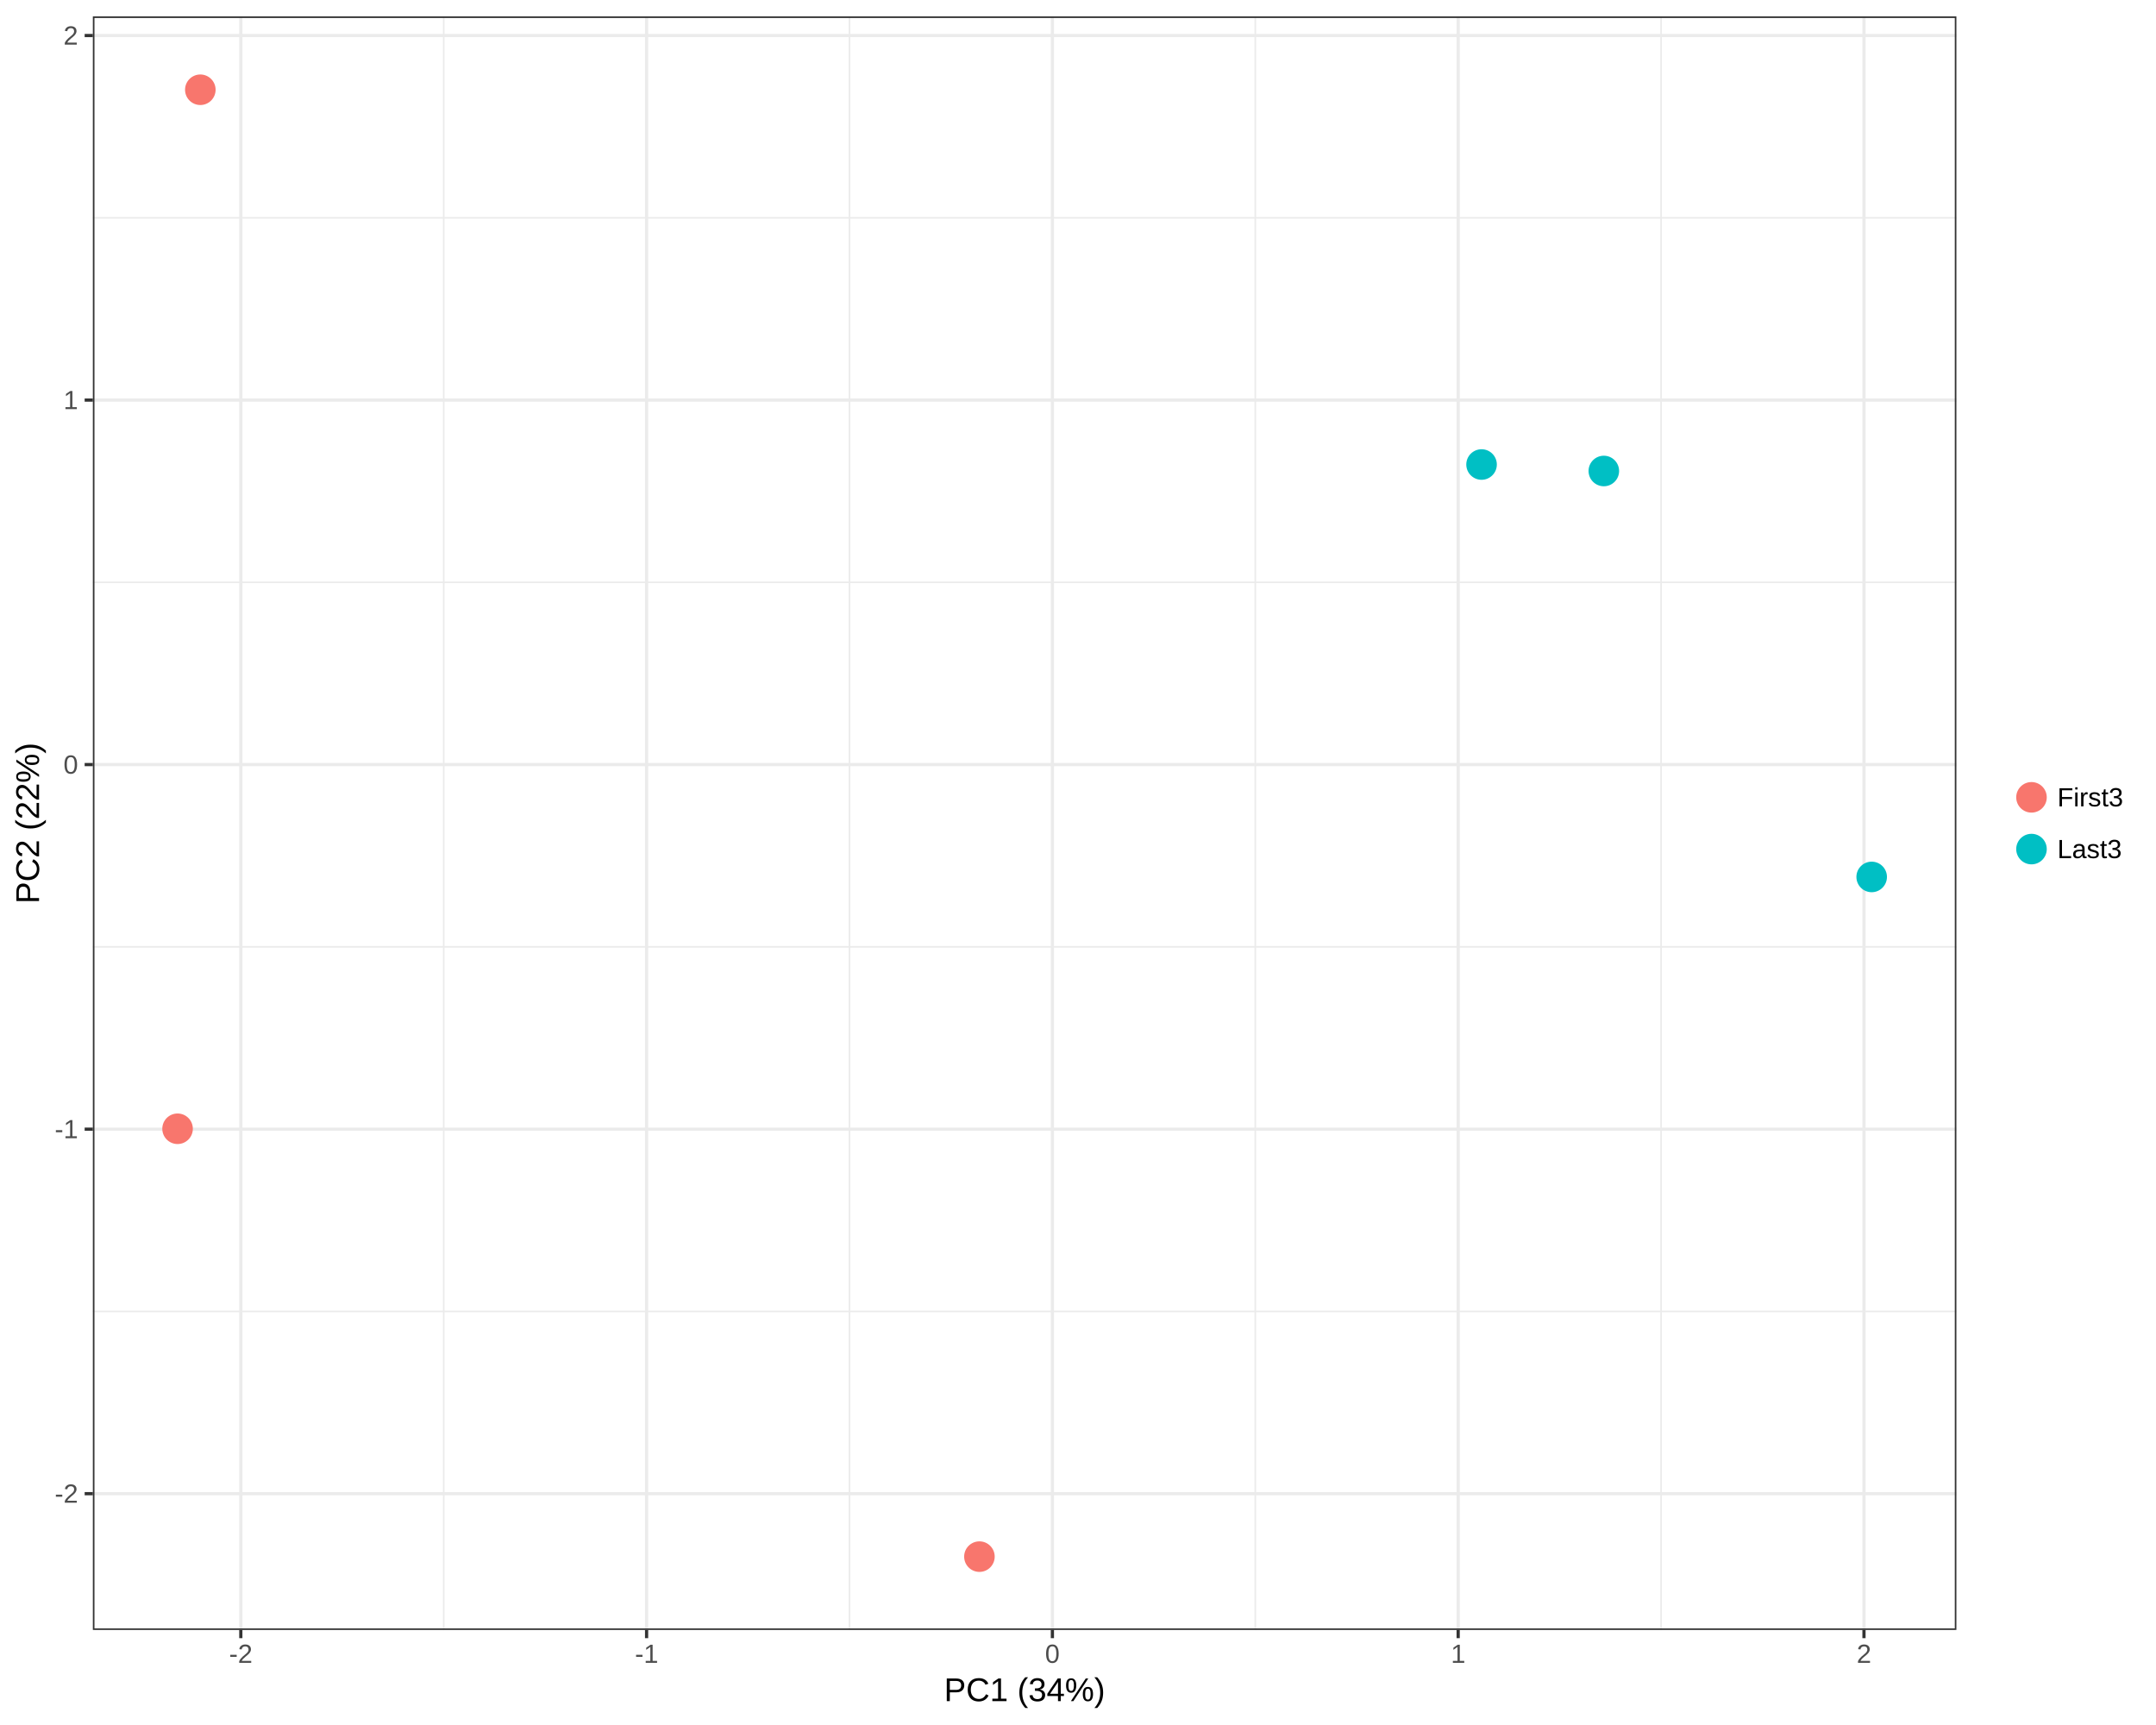
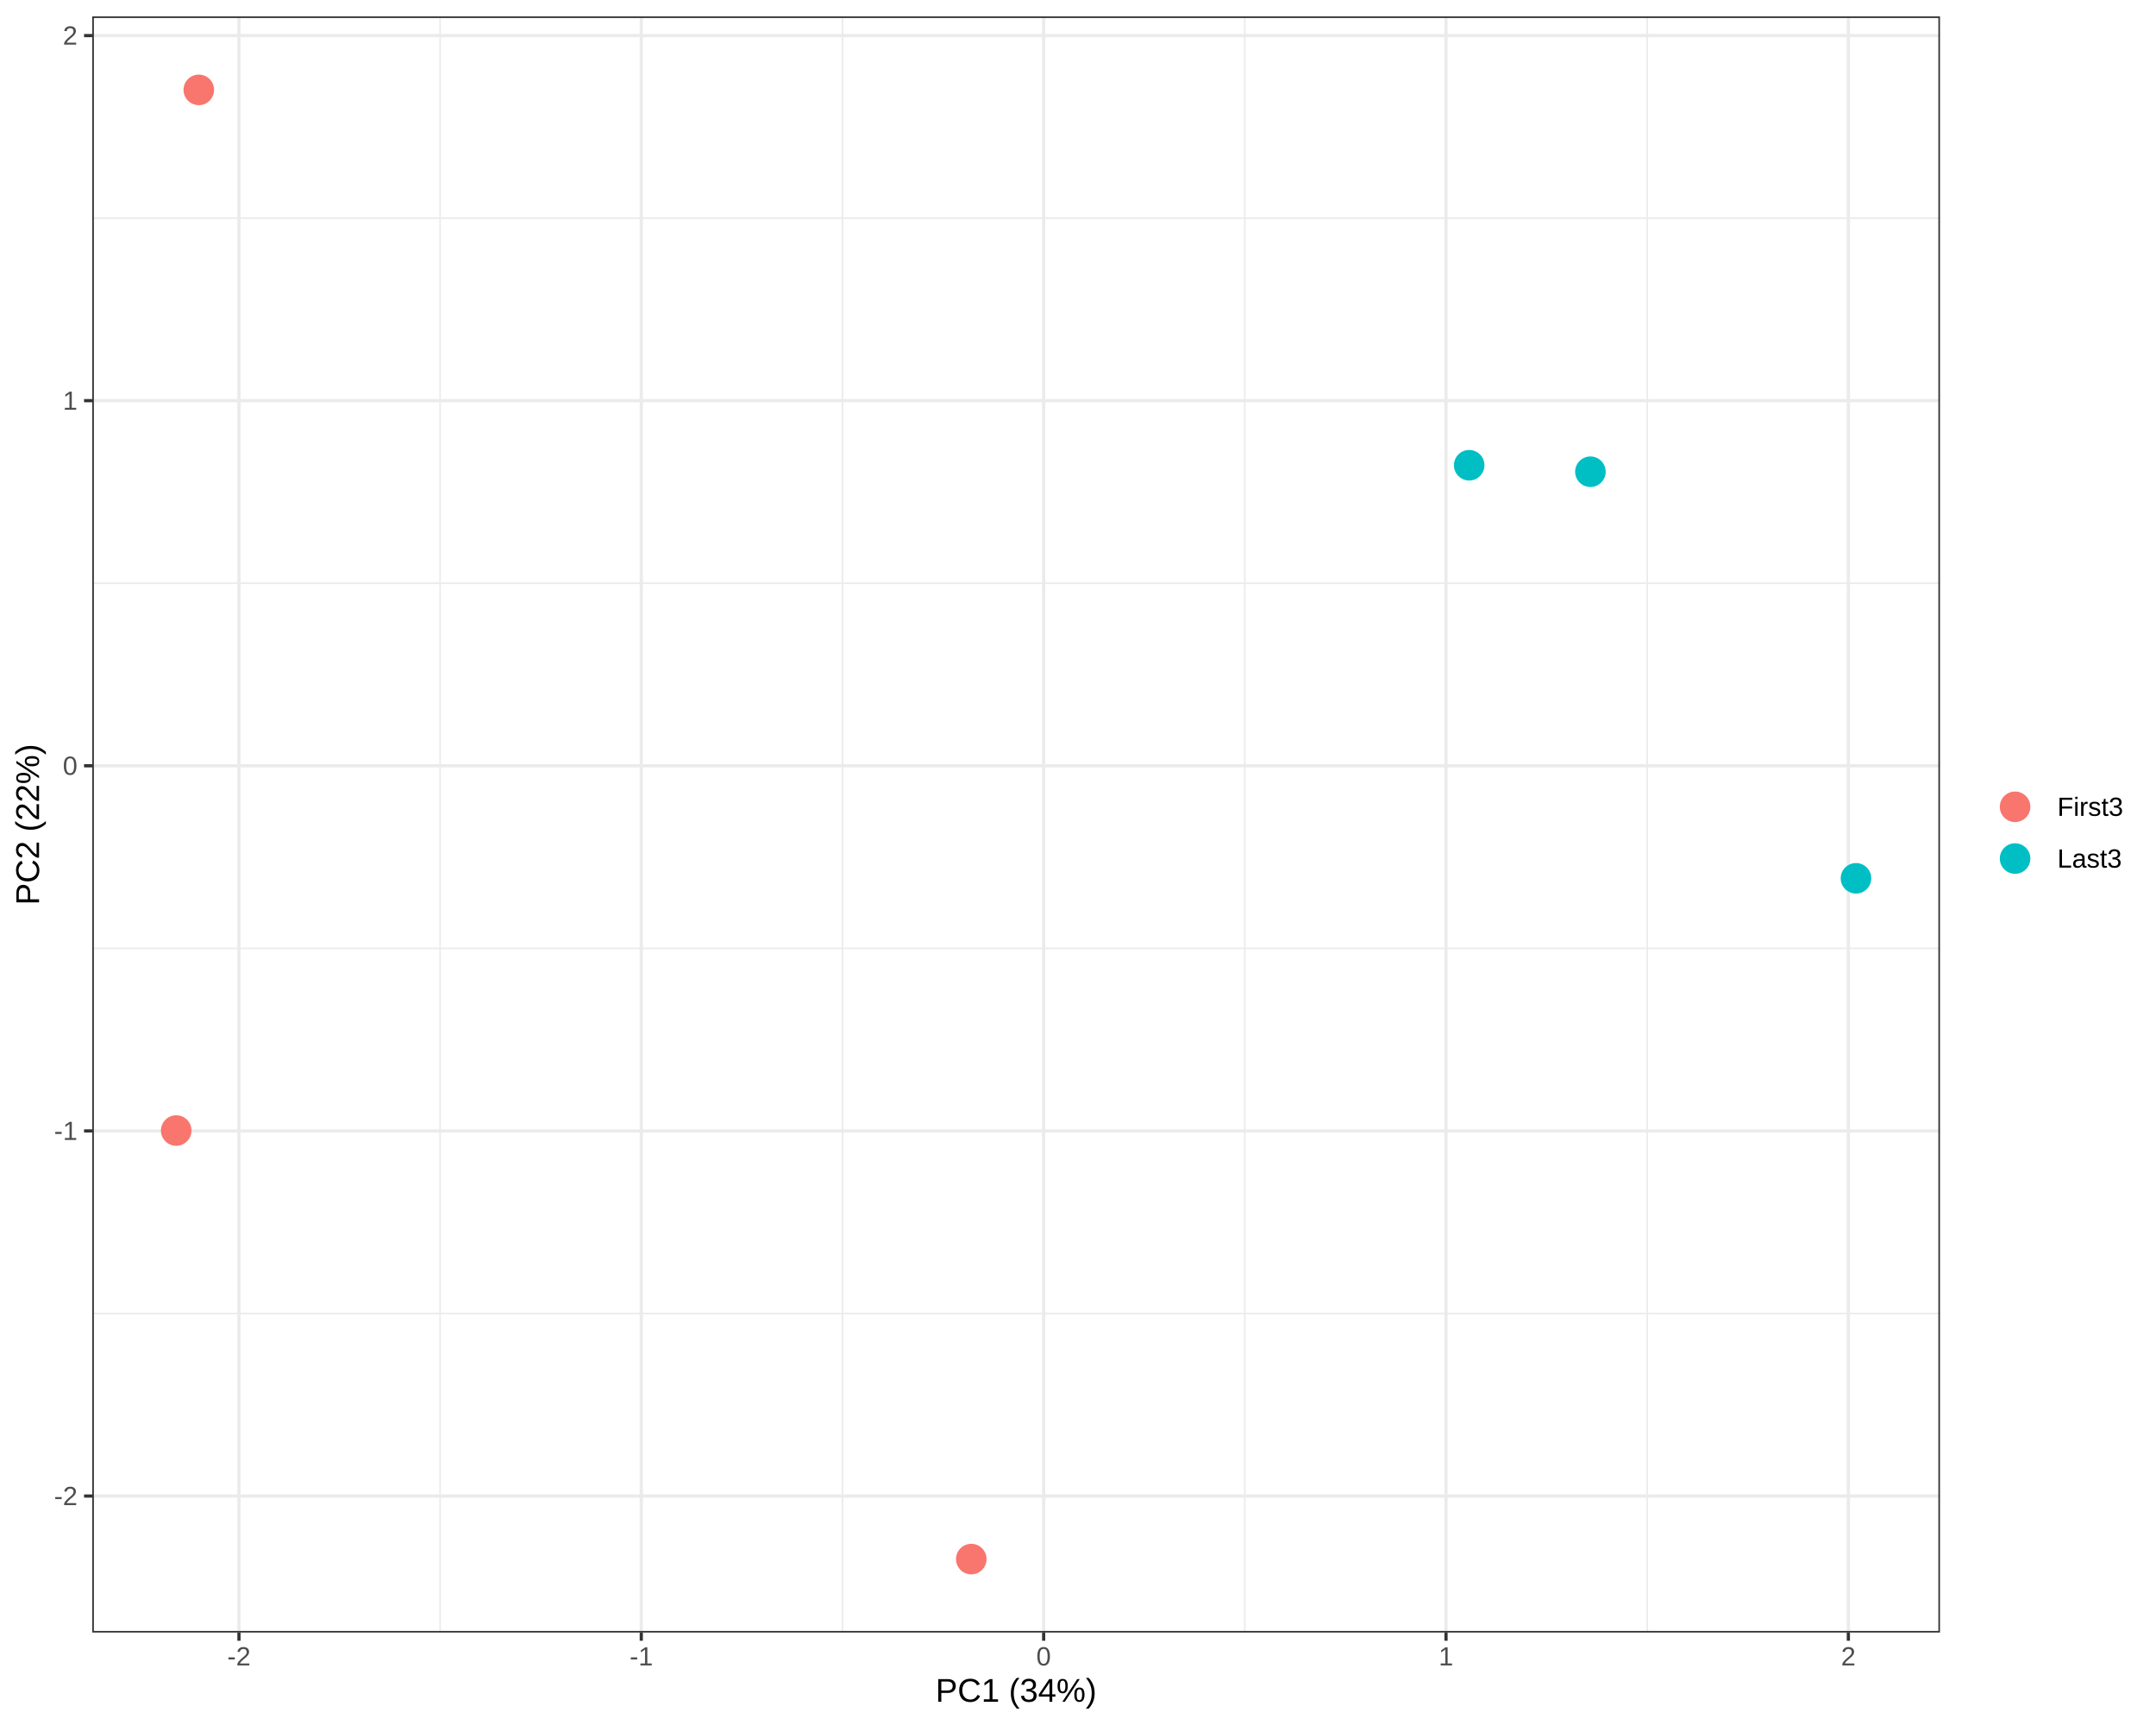
<svg xmlns="http://www.w3.org/2000/svg" viewBox="0 0 720.00 576.00">
  <defs>
    <style type="text/css">
    line, polyline, polygon, path, rect, circle {
      fill: none;
      stroke: #000000;
      stroke-linecap: round;
      stroke-linejoin: round;
      stroke-miterlimit: 10.00;
    }
  </style>
  </defs>
  <rect width="100%" height="100%" style="stroke: none; fill: #FFFFFF;" />
  <rect x="0.00" y="0.00" width="720.00" height="576.00" style="stroke-width: 1.07; stroke: #FFFFFF; fill: #FFFFFF;" />
  <defs>
-     <clipPath id="cpMzEuMDF8NjUzLjM0fDU0NC4yN3w1LjQ4">
-       <rect x="31.01" y="5.48" width="622.33" height="538.79" />
+     <clipPath id="cpMzAuODF8NjQ3Ljg2fDU0NS4xM3w1LjQ4">
+       <rect x="30.81" y="5.48" width="617.05" height="539.65" />
    </clipPath>
  </defs>
-   <rect x="31.01" y="5.48" width="622.33" height="538.79" style="stroke-width: 1.07; stroke: none; fill: #FFFFFF;" clip-path="url(#cpMzEuMDF8NjUzLjM0fDU0NC4yN3w1LjQ4)" />
-   <polyline points="31.01,437.90 653.34,437.90 " style="stroke-width: 0.53; stroke: #EBEBEB; stroke-linecap: butt;" clip-path="url(#cpMzEuMDF8NjUzLjM0fDU0NC4yN3w1LjQ4)" />
-   <polyline points="31.01,316.17 653.34,316.17 " style="stroke-width: 0.53; stroke: #EBEBEB; stroke-linecap: butt;" clip-path="url(#cpMzEuMDF8NjUzLjM0fDU0NC4yN3w1LjQ4)" />
-   <polyline points="31.01,194.45 653.34,194.45 " style="stroke-width: 0.53; stroke: #EBEBEB; stroke-linecap: butt;" clip-path="url(#cpMzEuMDF8NjUzLjM0fDU0NC4yN3w1LjQ4)" />
-   <polyline points="31.01,72.73 653.34,72.73 " style="stroke-width: 0.53; stroke: #EBEBEB; stroke-linecap: butt;" clip-path="url(#cpMzEuMDF8NjUzLjM0fDU0NC4yN3w1LjQ4)" />
-   <polyline points="148.18,544.27 148.18,5.48 " style="stroke-width: 0.53; stroke: #EBEBEB; stroke-linecap: butt;" clip-path="url(#cpMzEuMDF8NjUzLjM0fDU0NC4yN3w1LjQ4)" />
-   <polyline points="283.69,544.27 283.69,5.48 " style="stroke-width: 0.53; stroke: #EBEBEB; stroke-linecap: butt;" clip-path="url(#cpMzEuMDF8NjUzLjM0fDU0NC4yN3w1LjQ4)" />
-   <polyline points="419.21,544.27 419.21,5.48 " style="stroke-width: 0.53; stroke: #EBEBEB; stroke-linecap: butt;" clip-path="url(#cpMzEuMDF8NjUzLjM0fDU0NC4yN3w1LjQ4)" />
-   <polyline points="554.72,544.27 554.72,5.48 " style="stroke-width: 0.53; stroke: #EBEBEB; stroke-linecap: butt;" clip-path="url(#cpMzEuMDF8NjUzLjM0fDU0NC4yN3w1LjQ4)" />
-   <polyline points="31.01,498.76 653.34,498.76 " style="stroke-width: 1.07; stroke: #EBEBEB; stroke-linecap: butt;" clip-path="url(#cpMzEuMDF8NjUzLjM0fDU0NC4yN3w1LjQ4)" />
-   <polyline points="31.01,377.04 653.34,377.04 " style="stroke-width: 1.07; stroke: #EBEBEB; stroke-linecap: butt;" clip-path="url(#cpMzEuMDF8NjUzLjM0fDU0NC4yN3w1LjQ4)" />
-   <polyline points="31.01,255.31 653.34,255.31 " style="stroke-width: 1.07; stroke: #EBEBEB; stroke-linecap: butt;" clip-path="url(#cpMzEuMDF8NjUzLjM0fDU0NC4yN3w1LjQ4)" />
-   <polyline points="31.01,133.59 653.34,133.59 " style="stroke-width: 1.07; stroke: #EBEBEB; stroke-linecap: butt;" clip-path="url(#cpMzEuMDF8NjUzLjM0fDU0NC4yN3w1LjQ4)" />
-   <polyline points="31.01,11.87 653.34,11.87 " style="stroke-width: 1.07; stroke: #EBEBEB; stroke-linecap: butt;" clip-path="url(#cpMzEuMDF8NjUzLjM0fDU0NC4yN3w1LjQ4)" />
-   <polyline points="80.42,544.27 80.42,5.48 " style="stroke-width: 1.07; stroke: #EBEBEB; stroke-linecap: butt;" clip-path="url(#cpMzEuMDF8NjUzLjM0fDU0NC4yN3w1LjQ4)" />
-   <polyline points="215.93,544.27 215.93,5.48 " style="stroke-width: 1.07; stroke: #EBEBEB; stroke-linecap: butt;" clip-path="url(#cpMzEuMDF8NjUzLjM0fDU0NC4yN3w1LjQ4)" />
-   <polyline points="351.45,544.27 351.45,5.48 " style="stroke-width: 1.07; stroke: #EBEBEB; stroke-linecap: butt;" clip-path="url(#cpMzEuMDF8NjUzLjM0fDU0NC4yN3w1LjQ4)" />
-   <polyline points="486.96,544.27 486.96,5.48 " style="stroke-width: 1.07; stroke: #EBEBEB; stroke-linecap: butt;" clip-path="url(#cpMzEuMDF8NjUzLjM0fDU0NC4yN3w1LjQ4)" />
-   <polyline points="622.48,544.27 622.48,5.48 " style="stroke-width: 1.07; stroke: #EBEBEB; stroke-linecap: butt;" clip-path="url(#cpMzEuMDF8NjUzLjM0fDU0NC4yN3w1LjQ4)" />
-   <circle cx="66.90" cy="29.97" r="3.56pt" style="stroke-width: 0.71; stroke: #F8766D; fill: #F8766D;" clip-path="url(#cpMzEuMDF8NjUzLjM0fDU0NC4yN3w1LjQ4)" />
-   <circle cx="59.30" cy="376.91" r="3.56pt" style="stroke-width: 0.71; stroke: #F8766D; fill: #F8766D;" clip-path="url(#cpMzEuMDF8NjUzLjM0fDU0NC4yN3w1LjQ4)" />
-   <circle cx="327.08" cy="519.78" r="3.56pt" style="stroke-width: 0.71; stroke: #F8766D; fill: #F8766D;" clip-path="url(#cpMzEuMDF8NjUzLjM0fDU0NC4yN3w1LjQ4)" />
-   <circle cx="494.77" cy="155.11" r="3.56pt" style="stroke-width: 0.71; stroke: #00BFC4; fill: #00BFC4;" clip-path="url(#cpMzEuMDF8NjUzLjM0fDU0NC4yN3w1LjQ4)" />
-   <circle cx="535.60" cy="157.27" r="3.56pt" style="stroke-width: 0.71; stroke: #00BFC4; fill: #00BFC4;" clip-path="url(#cpMzEuMDF8NjUzLjM0fDU0NC4yN3w1LjQ4)" />
-   <circle cx="625.05" cy="292.82" r="3.56pt" style="stroke-width: 0.71; stroke: #00BFC4; fill: #00BFC4;" clip-path="url(#cpMzEuMDF8NjUzLjM0fDU0NC4yN3w1LjQ4)" />
-   <rect x="31.01" y="5.48" width="622.33" height="538.79" style="stroke-width: 1.07; stroke: #333333;" clip-path="url(#cpMzEuMDF8NjUzLjM0fDU0NC4yN3w1LjQ4)" />
+   <rect x="30.81" y="5.48" width="617.05" height="539.65" style="stroke-width: 1.07; stroke: none; fill: #FFFFFF;" clip-path="url(#cpMzAuODF8NjQ3Ljg2fDU0NS4xM3w1LjQ4)" />
+   <polyline points="30.81,438.59 647.86,438.59 " style="stroke-width: 0.53; stroke: #EBEBEB; stroke-linecap: butt;" clip-path="url(#cpMzAuODF8NjQ3Ljg2fDU0NS4xM3w1LjQ4)" />
+   <polyline points="30.81,316.67 647.86,316.67 " style="stroke-width: 0.53; stroke: #EBEBEB; stroke-linecap: butt;" clip-path="url(#cpMzAuODF8NjQ3Ljg2fDU0NS4xM3w1LjQ4)" />
+   <polyline points="30.81,194.75 647.86,194.75 " style="stroke-width: 0.53; stroke: #EBEBEB; stroke-linecap: butt;" clip-path="url(#cpMzAuODF8NjQ3Ljg2fDU0NS4xM3w1LjQ4)" />
+   <polyline points="30.81,72.83 647.86,72.83 " style="stroke-width: 0.53; stroke: #EBEBEB; stroke-linecap: butt;" clip-path="url(#cpMzAuODF8NjQ3Ljg2fDU0NS4xM3w1LjQ4)" />
+   <polyline points="146.98,545.13 146.98,5.48 " style="stroke-width: 0.53; stroke: #EBEBEB; stroke-linecap: butt;" clip-path="url(#cpMzAuODF8NjQ3Ljg2fDU0NS4xM3w1LjQ4)" />
+   <polyline points="281.35,545.13 281.35,5.48 " style="stroke-width: 0.53; stroke: #EBEBEB; stroke-linecap: butt;" clip-path="url(#cpMzAuODF8NjQ3Ljg2fDU0NS4xM3w1LjQ4)" />
+   <polyline points="415.71,545.13 415.71,5.48 " style="stroke-width: 0.53; stroke: #EBEBEB; stroke-linecap: butt;" clip-path="url(#cpMzAuODF8NjQ3Ljg2fDU0NS4xM3w1LjQ4)" />
+   <polyline points="550.08,545.13 550.08,5.48 " style="stroke-width: 0.53; stroke: #EBEBEB; stroke-linecap: butt;" clip-path="url(#cpMzAuODF8NjQ3Ljg2fDU0NS4xM3w1LjQ4)" />
+   <polyline points="30.81,499.55 647.86,499.55 " style="stroke-width: 1.07; stroke: #EBEBEB; stroke-linecap: butt;" clip-path="url(#cpMzAuODF8NjQ3Ljg2fDU0NS4xM3w1LjQ4)" />
+   <polyline points="30.81,377.63 647.86,377.63 " style="stroke-width: 1.07; stroke: #EBEBEB; stroke-linecap: butt;" clip-path="url(#cpMzAuODF8NjQ3Ljg2fDU0NS4xM3w1LjQ4)" />
+   <polyline points="30.81,255.71 647.86,255.71 " style="stroke-width: 1.07; stroke: #EBEBEB; stroke-linecap: butt;" clip-path="url(#cpMzAuODF8NjQ3Ljg2fDU0NS4xM3w1LjQ4)" />
+   <polyline points="30.81,133.79 647.86,133.79 " style="stroke-width: 1.07; stroke: #EBEBEB; stroke-linecap: butt;" clip-path="url(#cpMzAuODF8NjQ3Ljg2fDU0NS4xM3w1LjQ4)" />
+   <polyline points="30.81,11.88 647.86,11.88 " style="stroke-width: 1.07; stroke: #EBEBEB; stroke-linecap: butt;" clip-path="url(#cpMzAuODF8NjQ3Ljg2fDU0NS4xM3w1LjQ4)" />
+   <polyline points="79.80,545.13 79.80,5.48 " style="stroke-width: 1.07; stroke: #EBEBEB; stroke-linecap: butt;" clip-path="url(#cpMzAuODF8NjQ3Ljg2fDU0NS4xM3w1LjQ4)" />
+   <polyline points="214.16,545.13 214.16,5.48 " style="stroke-width: 1.07; stroke: #EBEBEB; stroke-linecap: butt;" clip-path="url(#cpMzAuODF8NjQ3Ljg2fDU0NS4xM3w1LjQ4)" />
+   <polyline points="348.53,545.13 348.53,5.48 " style="stroke-width: 1.07; stroke: #EBEBEB; stroke-linecap: butt;" clip-path="url(#cpMzAuODF8NjQ3Ljg2fDU0NS4xM3w1LjQ4)" />
+   <polyline points="482.90,545.13 482.90,5.48 " style="stroke-width: 1.07; stroke: #EBEBEB; stroke-linecap: butt;" clip-path="url(#cpMzAuODF8NjQ3Ljg2fDU0NS4xM3w1LjQ4)" />
+   <polyline points="617.26,545.13 617.26,5.48 " style="stroke-width: 1.07; stroke: #EBEBEB; stroke-linecap: butt;" clip-path="url(#cpMzAuODF8NjQ3Ljg2fDU0NS4xM3w1LjQ4)" />
+   <circle cx="66.39" cy="30.01" r="3.56pt" style="stroke-width: 0.71; stroke: #F8766D; fill: #F8766D;" clip-path="url(#cpMzAuODF8NjQ3Ljg2fDU0NS4xM3w1LjQ4)" />
+   <circle cx="58.85" cy="377.50" r="3.56pt" style="stroke-width: 0.71; stroke: #F8766D; fill: #F8766D;" clip-path="url(#cpMzAuODF8NjQ3Ljg2fDU0NS4xM3w1LjQ4)" />
+   <circle cx="324.36" cy="520.60" r="3.56pt" style="stroke-width: 0.71; stroke: #F8766D; fill: #F8766D;" clip-path="url(#cpMzAuODF8NjQ3Ljg2fDU0NS4xM3w1LjQ4)" />
+   <circle cx="490.64" cy="155.35" r="3.56pt" style="stroke-width: 0.71; stroke: #00BFC4; fill: #00BFC4;" clip-path="url(#cpMzAuODF8NjQ3Ljg2fDU0NS4xM3w1LjQ4)" />
+   <circle cx="531.12" cy="157.52" r="3.56pt" style="stroke-width: 0.71; stroke: #00BFC4; fill: #00BFC4;" clip-path="url(#cpMzAuODF8NjQ3Ljg2fDU0NS4xM3w1LjQ4)" />
+   <circle cx="619.81" cy="293.28" r="3.56pt" style="stroke-width: 0.71; stroke: #00BFC4; fill: #00BFC4;" clip-path="url(#cpMzAuODF8NjQ3Ljg2fDU0NS4xM3w1LjQ4)" />
+   <rect x="30.81" y="5.48" width="617.05" height="539.65" style="stroke-width: 1.07; stroke: #333333;" clip-path="url(#cpMzAuODF8NjQ3Ljg2fDU0NS4xM3w1LjQ4)" />
  <defs>
    <clipPath id="cpMC4wMHw3MjAuMDB8NTc2LjAwfDAuMDA=">
      <rect x="0.00" y="0.00" width="720.00" height="576.00" />
    </clipPath>
  </defs>
  <g clip-path="url(#cpMC4wMHw3MjAuMDB8NTc2LjAwfDAuMDA=)">
-     <text x="18.27" y="501.78" style="font-size: 8.80px; fill: #4D4D4D; font-family: Liberation Sans;" textLength="7.81px" lengthAdjust="spacingAndGlyphs">-2</text>
+     <text x="18.06" y="502.57" style="font-size: 8.80px; fill: #4D4D4D; font-family: Liberation Sans;" textLength="7.81px" lengthAdjust="spacingAndGlyphs">-2</text>
  </g>
  <g clip-path="url(#cpMC4wMHw3MjAuMDB8NTc2LjAwfDAuMDA=)">
-     <text x="18.27" y="380.06" style="font-size: 8.80px; fill: #4D4D4D; font-family: Liberation Sans;" textLength="7.81px" lengthAdjust="spacingAndGlyphs">-1</text>
+     <text x="18.06" y="380.65" style="font-size: 8.80px; fill: #4D4D4D; font-family: Liberation Sans;" textLength="7.81px" lengthAdjust="spacingAndGlyphs">-1</text>
  </g>
  <g clip-path="url(#cpMC4wMHw3MjAuMDB8NTc2LjAwfDAuMDA=)">
-     <text x="21.19" y="258.34" style="font-size: 8.80px; fill: #4D4D4D; font-family: Liberation Sans;" textLength="4.89px" lengthAdjust="spacingAndGlyphs">0</text>
+     <text x="20.98" y="258.73" style="font-size: 8.80px; fill: #4D4D4D; font-family: Liberation Sans;" textLength="4.89px" lengthAdjust="spacingAndGlyphs">0</text>
  </g>
  <g clip-path="url(#cpMC4wMHw3MjAuMDB8NTc2LjAwfDAuMDA=)">
-     <text x="21.19" y="136.61" style="font-size: 8.80px; fill: #4D4D4D; font-family: Liberation Sans;" textLength="4.89px" lengthAdjust="spacingAndGlyphs">1</text>
+     <text x="20.98" y="136.82" style="font-size: 8.80px; fill: #4D4D4D; font-family: Liberation Sans;" textLength="4.89px" lengthAdjust="spacingAndGlyphs">1</text>
  </g>
  <g clip-path="url(#cpMC4wMHw3MjAuMDB8NTc2LjAwfDAuMDA=)">
-     <text x="21.19" y="14.89" style="font-size: 8.80px; fill: #4D4D4D; font-family: Liberation Sans;" textLength="4.89px" lengthAdjust="spacingAndGlyphs">2</text>
+     <text x="20.98" y="14.90" style="font-size: 8.80px; fill: #4D4D4D; font-family: Liberation Sans;" textLength="4.89px" lengthAdjust="spacingAndGlyphs">2</text>
  </g>
-   <polyline points="28.27,498.76 31.01,498.76 " style="stroke-width: 1.07; stroke: #333333; stroke-linecap: butt;" clip-path="url(#cpMC4wMHw3MjAuMDB8NTc2LjAwfDAuMDA=)" />
-   <polyline points="28.27,377.04 31.01,377.04 " style="stroke-width: 1.07; stroke: #333333; stroke-linecap: butt;" clip-path="url(#cpMC4wMHw3MjAuMDB8NTc2LjAwfDAuMDA=)" />
-   <polyline points="28.27,255.31 31.01,255.31 " style="stroke-width: 1.07; stroke: #333333; stroke-linecap: butt;" clip-path="url(#cpMC4wMHw3MjAuMDB8NTc2LjAwfDAuMDA=)" />
-   <polyline points="28.27,133.59 31.01,133.59 " style="stroke-width: 1.07; stroke: #333333; stroke-linecap: butt;" clip-path="url(#cpMC4wMHw3MjAuMDB8NTc2LjAwfDAuMDA=)" />
-   <polyline points="28.27,11.87 31.01,11.87 " style="stroke-width: 1.07; stroke: #333333; stroke-linecap: butt;" clip-path="url(#cpMC4wMHw3MjAuMDB8NTc2LjAwfDAuMDA=)" />
-   <polyline points="80.42,547.01 80.42,544.27 " style="stroke-width: 1.07; stroke: #333333; stroke-linecap: butt;" clip-path="url(#cpMC4wMHw3MjAuMDB8NTc2LjAwfDAuMDA=)" />
-   <polyline points="215.93,547.01 215.93,544.27 " style="stroke-width: 1.07; stroke: #333333; stroke-linecap: butt;" clip-path="url(#cpMC4wMHw3MjAuMDB8NTc2LjAwfDAuMDA=)" />
-   <polyline points="351.45,547.01 351.45,544.27 " style="stroke-width: 1.07; stroke: #333333; stroke-linecap: butt;" clip-path="url(#cpMC4wMHw3MjAuMDB8NTc2LjAwfDAuMDA=)" />
-   <polyline points="486.96,547.01 486.96,544.27 " style="stroke-width: 1.07; stroke: #333333; stroke-linecap: butt;" clip-path="url(#cpMC4wMHw3MjAuMDB8NTc2LjAwfDAuMDA=)" />
-   <polyline points="622.48,547.01 622.48,544.27 " style="stroke-width: 1.07; stroke: #333333; stroke-linecap: butt;" clip-path="url(#cpMC4wMHw3MjAuMDB8NTc2LjAwfDAuMDA=)" />
+   <polyline points="28.07,499.55 30.81,499.55 " style="stroke-width: 1.07; stroke: #333333; stroke-linecap: butt;" clip-path="url(#cpMC4wMHw3MjAuMDB8NTc2LjAwfDAuMDA=)" />
+   <polyline points="28.07,377.63 30.81,377.63 " style="stroke-width: 1.07; stroke: #333333; stroke-linecap: butt;" clip-path="url(#cpMC4wMHw3MjAuMDB8NTc2LjAwfDAuMDA=)" />
+   <polyline points="28.07,255.71 30.81,255.71 " style="stroke-width: 1.07; stroke: #333333; stroke-linecap: butt;" clip-path="url(#cpMC4wMHw3MjAuMDB8NTc2LjAwfDAuMDA=)" />
+   <polyline points="28.07,133.79 30.81,133.79 " style="stroke-width: 1.07; stroke: #333333; stroke-linecap: butt;" clip-path="url(#cpMC4wMHw3MjAuMDB8NTc2LjAwfDAuMDA=)" />
+   <polyline points="28.07,11.88 30.81,11.88 " style="stroke-width: 1.07; stroke: #333333; stroke-linecap: butt;" clip-path="url(#cpMC4wMHw3MjAuMDB8NTc2LjAwfDAuMDA=)" />
+   <polyline points="79.80,547.87 79.80,545.13 " style="stroke-width: 1.07; stroke: #333333; stroke-linecap: butt;" clip-path="url(#cpMC4wMHw3MjAuMDB8NTc2LjAwfDAuMDA=)" />
+   <polyline points="214.16,547.87 214.16,545.13 " style="stroke-width: 1.07; stroke: #333333; stroke-linecap: butt;" clip-path="url(#cpMC4wMHw3MjAuMDB8NTc2LjAwfDAuMDA=)" />
+   <polyline points="348.53,547.87 348.53,545.13 " style="stroke-width: 1.07; stroke: #333333; stroke-linecap: butt;" clip-path="url(#cpMC4wMHw3MjAuMDB8NTc2LjAwfDAuMDA=)" />
+   <polyline points="482.90,547.87 482.90,545.13 " style="stroke-width: 1.07; stroke: #333333; stroke-linecap: butt;" clip-path="url(#cpMC4wMHw3MjAuMDB8NTc2LjAwfDAuMDA=)" />
+   <polyline points="617.26,547.87 617.26,545.13 " style="stroke-width: 1.07; stroke: #333333; stroke-linecap: butt;" clip-path="url(#cpMC4wMHw3MjAuMDB8NTc2LjAwfDAuMDA=)" />
  <g clip-path="url(#cpMC4wMHw3MjAuMDB8NTc2LjAwfDAuMDA=)">
-     <text x="76.51" y="555.25" style="font-size: 8.80px; fill: #4D4D4D; font-family: Liberation Sans;" textLength="7.81px" lengthAdjust="spacingAndGlyphs">-2</text>
+     <text x="75.89" y="556.11" style="font-size: 8.80px; fill: #4D4D4D; font-family: Liberation Sans;" textLength="7.81px" lengthAdjust="spacingAndGlyphs">-2</text>
  </g>
  <g clip-path="url(#cpMC4wMHw3MjAuMDB8NTc2LjAwfDAuMDA=)">
-     <text x="212.03" y="555.25" style="font-size: 8.80px; fill: #4D4D4D; font-family: Liberation Sans;" textLength="7.81px" lengthAdjust="spacingAndGlyphs">-1</text>
+     <text x="210.26" y="556.11" style="font-size: 8.80px; fill: #4D4D4D; font-family: Liberation Sans;" textLength="7.81px" lengthAdjust="spacingAndGlyphs">-1</text>
  </g>
  <g clip-path="url(#cpMC4wMHw3MjAuMDB8NTc2LjAwfDAuMDA=)">
-     <text x="349.00" y="555.25" style="font-size: 8.80px; fill: #4D4D4D; font-family: Liberation Sans;" textLength="4.89px" lengthAdjust="spacingAndGlyphs">0</text>
+     <text x="346.08" y="556.11" style="font-size: 8.80px; fill: #4D4D4D; font-family: Liberation Sans;" textLength="4.89px" lengthAdjust="spacingAndGlyphs">0</text>
  </g>
  <g clip-path="url(#cpMC4wMHw3MjAuMDB8NTc2LjAwfDAuMDA=)">
-     <text x="484.52" y="555.25" style="font-size: 8.80px; fill: #4D4D4D; font-family: Liberation Sans;" textLength="4.89px" lengthAdjust="spacingAndGlyphs">1</text>
+     <text x="480.45" y="556.11" style="font-size: 8.80px; fill: #4D4D4D; font-family: Liberation Sans;" textLength="4.89px" lengthAdjust="spacingAndGlyphs">1</text>
  </g>
  <g clip-path="url(#cpMC4wMHw3MjAuMDB8NTc2LjAwfDAuMDA=)">
-     <text x="620.04" y="555.25" style="font-size: 8.80px; fill: #4D4D4D; font-family: Liberation Sans;" textLength="4.89px" lengthAdjust="spacingAndGlyphs">2</text>
+     <text x="614.82" y="556.11" style="font-size: 8.80px; fill: #4D4D4D; font-family: Liberation Sans;" textLength="4.89px" lengthAdjust="spacingAndGlyphs">2</text>
  </g>
  <g clip-path="url(#cpMC4wMHw3MjAuMDB8NTc2LjAwfDAuMDA=)">
-     <text x="315.27" y="568.04" style="font-size: 11.00px; font-family: Liberation Sans;" textLength="53.81px" lengthAdjust="spacingAndGlyphs">PC1 (34%)</text>
+     <text x="312.43" y="568.24" style="font-size: 11.00px; font-family: Liberation Sans;" textLength="53.81px" lengthAdjust="spacingAndGlyphs">PC1 (34%)</text>
  </g>
  <g clip-path="url(#cpMC4wMHw3MjAuMDB8NTc2LjAwfDAuMDA=)">
-     <text transform="translate(13.04,301.78) rotate(-90)" style="font-size: 11.00px; font-family: Liberation Sans;" textLength="53.81px" lengthAdjust="spacingAndGlyphs">PC2 (22%)</text>
+     <text transform="translate(13.04,302.21) rotate(-90)" style="font-size: 11.00px; font-family: Liberation Sans;" textLength="53.81px" lengthAdjust="spacingAndGlyphs">PC2 (22%)</text>
  </g>
-   <rect x="664.30" y="252.12" width="50.22" height="45.52" style="stroke-width: 1.07; stroke: none; fill: #FFFFFF;" clip-path="url(#cpMC4wMHw3MjAuMDB8NTc2LjAwfDAuMDA=)" />
-   <rect x="669.78" y="257.60" width="17.28" height="17.28" style="stroke-width: 1.07; stroke: none; fill: #FFFFFF;" clip-path="url(#cpMC4wMHw3MjAuMDB8NTc2LjAwfDAuMDA=)" />
-   <circle cx="678.42" cy="266.24" r="3.56pt" style="stroke-width: 0.71; stroke: #F8766D; fill: #F8766D;" clip-path="url(#cpMC4wMHw3MjAuMDB8NTc2LjAwfDAuMDA=)" />
-   <rect x="669.78" y="274.88" width="17.28" height="17.28" style="stroke-width: 1.07; stroke: none; fill: #FFFFFF;" clip-path="url(#cpMC4wMHw3MjAuMDB8NTc2LjAwfDAuMDA=)" />
-   <circle cx="678.42" cy="283.52" r="3.56pt" style="stroke-width: 0.71; stroke: #00BFC4; fill: #00BFC4;" clip-path="url(#cpMC4wMHw3MjAuMDB8NTc2LjAwfDAuMDA=)" />
+   <rect x="658.82" y="249.81" width="55.70" height="51.00" style="stroke-width: 1.07; stroke: none; fill: #FFFFFF;" clip-path="url(#cpMC4wMHw3MjAuMDB8NTc2LjAwfDAuMDA=)" />
+   <rect x="664.30" y="260.76" width="17.28" height="17.28" style="stroke-width: 1.07; stroke: none; fill: #FFFFFF;" clip-path="url(#cpMC4wMHw3MjAuMDB8NTc2LjAwfDAuMDA=)" />
+   <circle cx="672.94" cy="269.40" r="3.56pt" style="stroke-width: 0.71; stroke: #F8766D; fill: #F8766D;" clip-path="url(#cpMC4wMHw3MjAuMDB8NTc2LjAwfDAuMDA=)" />
+   <rect x="664.30" y="278.04" width="17.28" height="17.28" style="stroke-width: 1.07; stroke: none; fill: #FFFFFF;" clip-path="url(#cpMC4wMHw3MjAuMDB8NTc2LjAwfDAuMDA=)" />
+   <circle cx="672.94" cy="286.68" r="3.56pt" style="stroke-width: 0.71; stroke: #00BFC4; fill: #00BFC4;" clip-path="url(#cpMC4wMHw3MjAuMDB8NTc2LjAwfDAuMDA=)" />
  <g clip-path="url(#cpMC4wMHw3MjAuMDB8NTc2LjAwfDAuMDA=)">
-     <text x="687.06" y="269.26" style="font-size: 8.80px; font-family: Liberation Sans;" textLength="21.98px" lengthAdjust="spacingAndGlyphs">First3</text>
+     <text x="687.06" y="272.43" style="font-size: 8.80px; font-family: Liberation Sans;" textLength="21.98px" lengthAdjust="spacingAndGlyphs">First3</text>
  </g>
  <g clip-path="url(#cpMC4wMHw3MjAuMDB8NTc2LjAwfDAuMDA=)">
-     <text x="687.06" y="286.54" style="font-size: 8.80px; font-family: Liberation Sans;" textLength="21.52px" lengthAdjust="spacingAndGlyphs">Last3</text>
+     <text x="687.06" y="289.71" style="font-size: 8.80px; font-family: Liberation Sans;" textLength="21.52px" lengthAdjust="spacingAndGlyphs">Last3</text>
  </g>
</svg>
